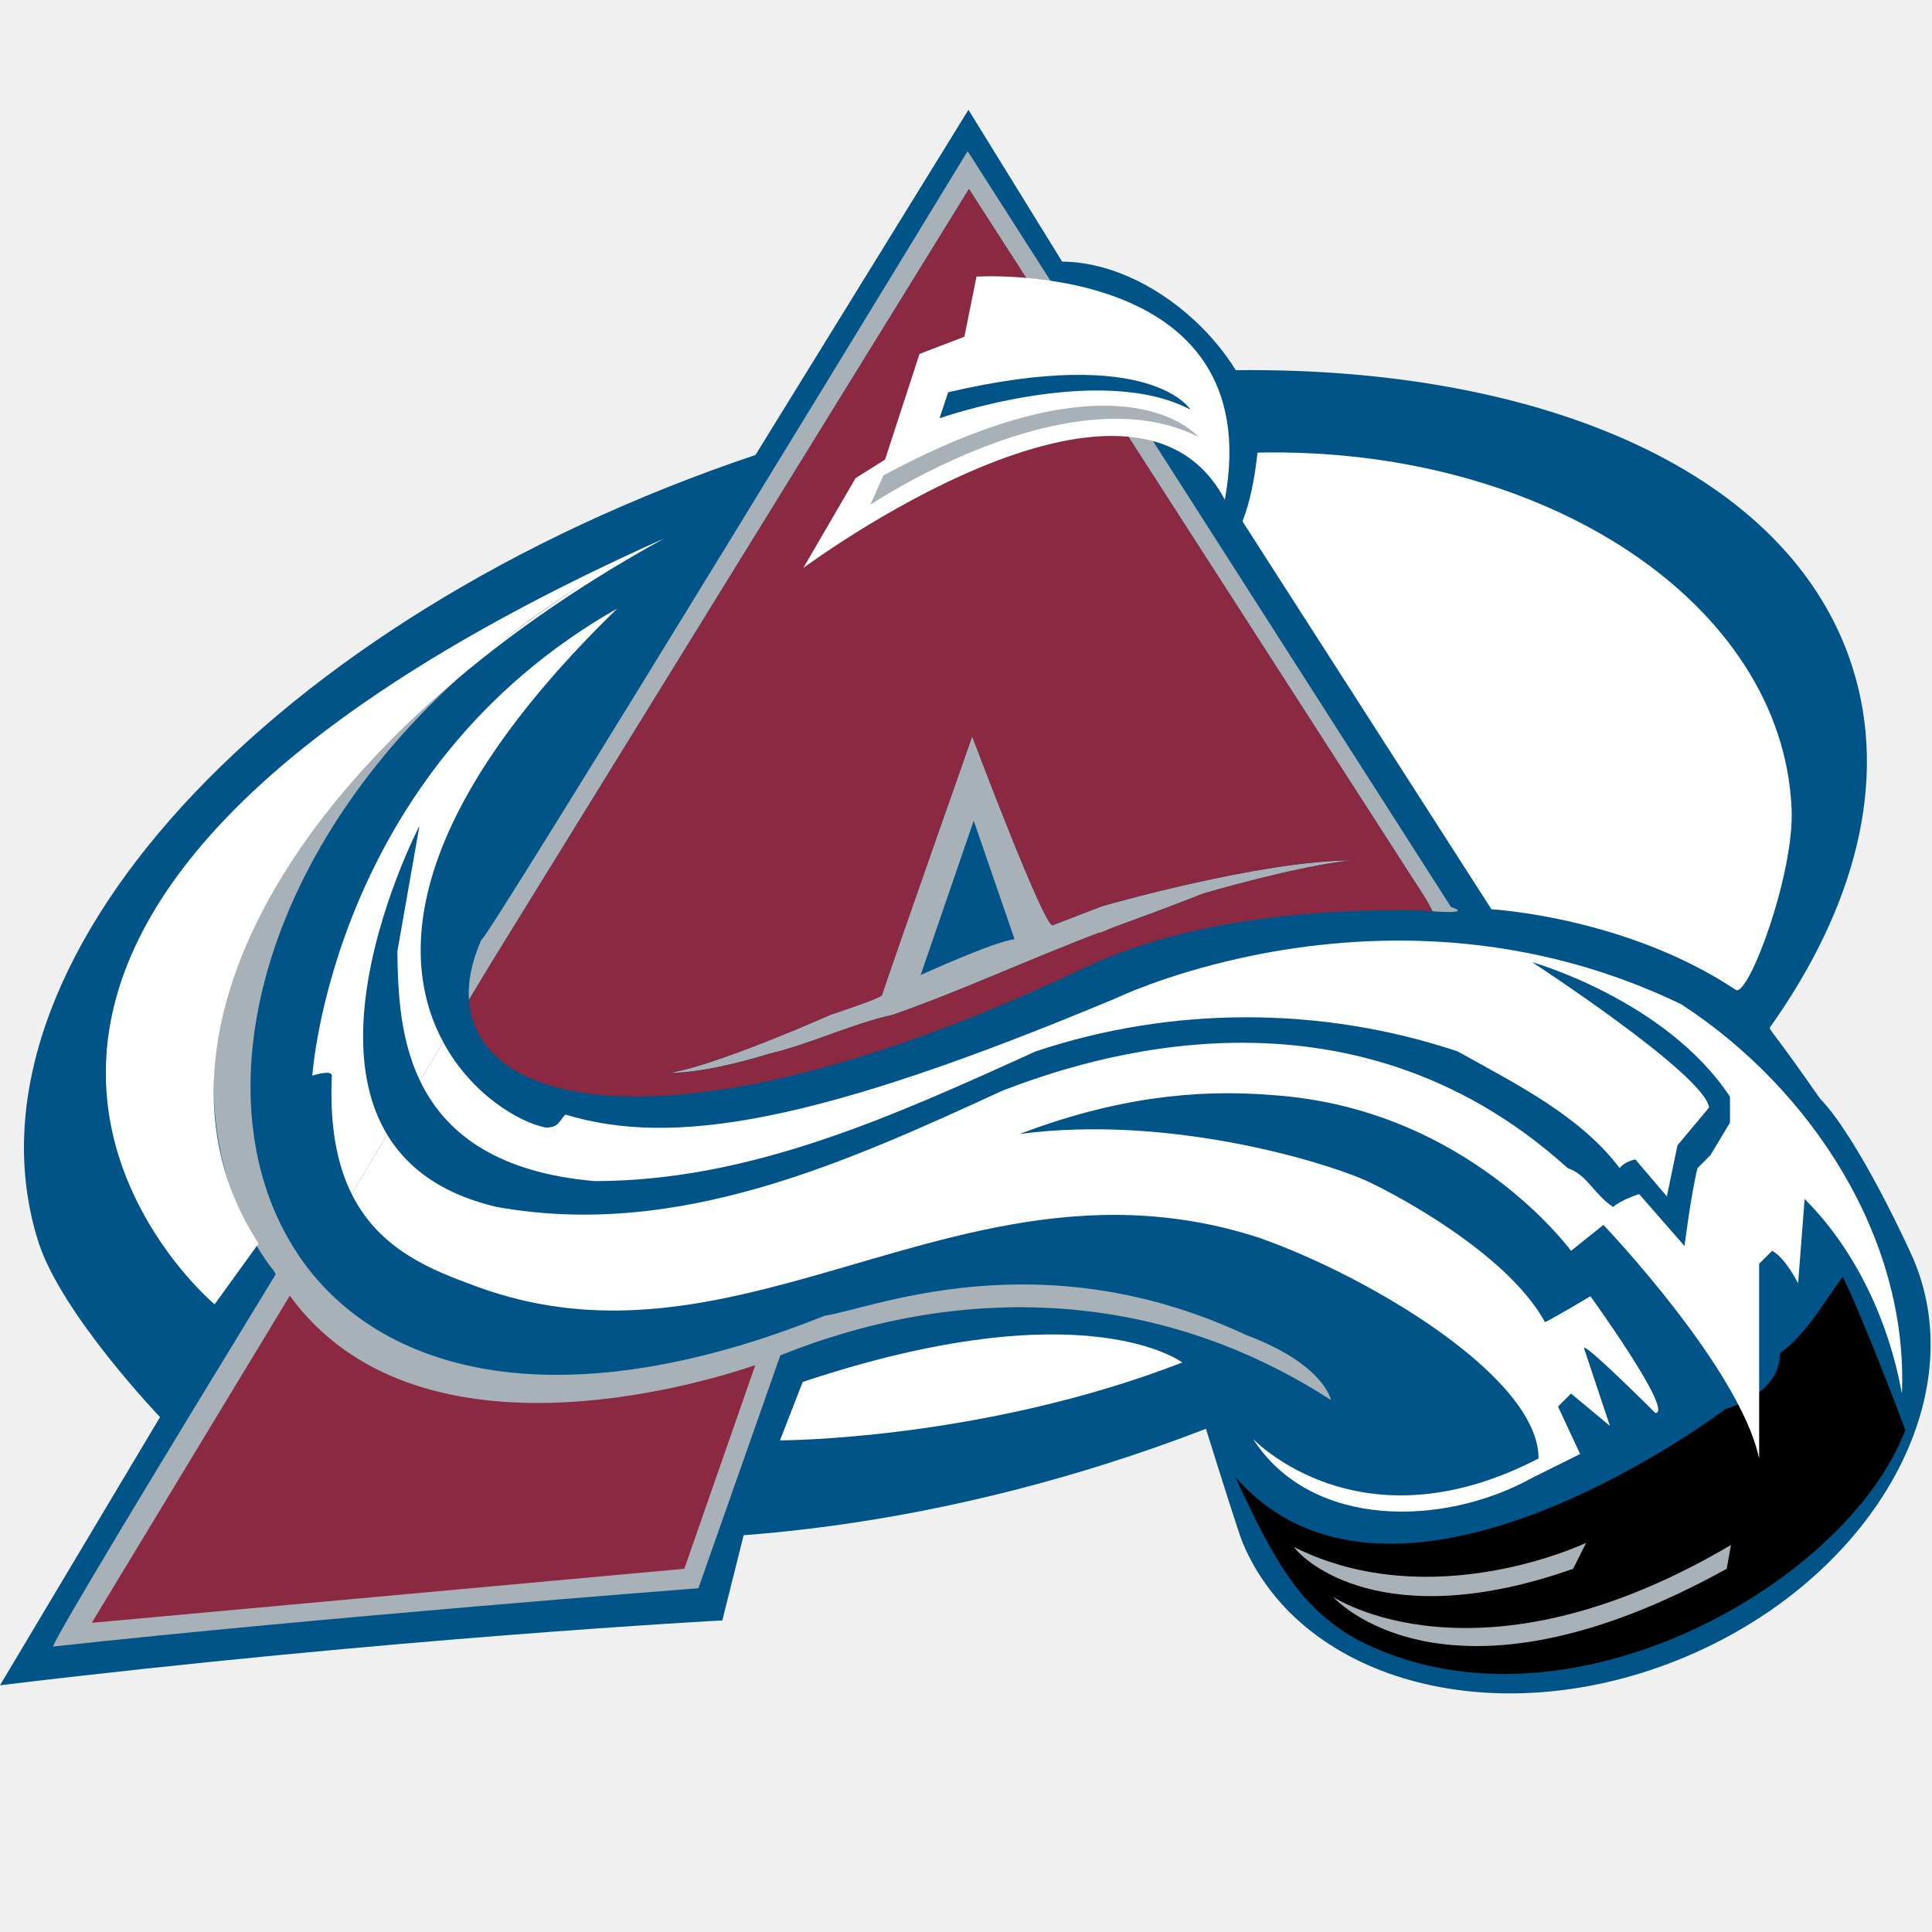
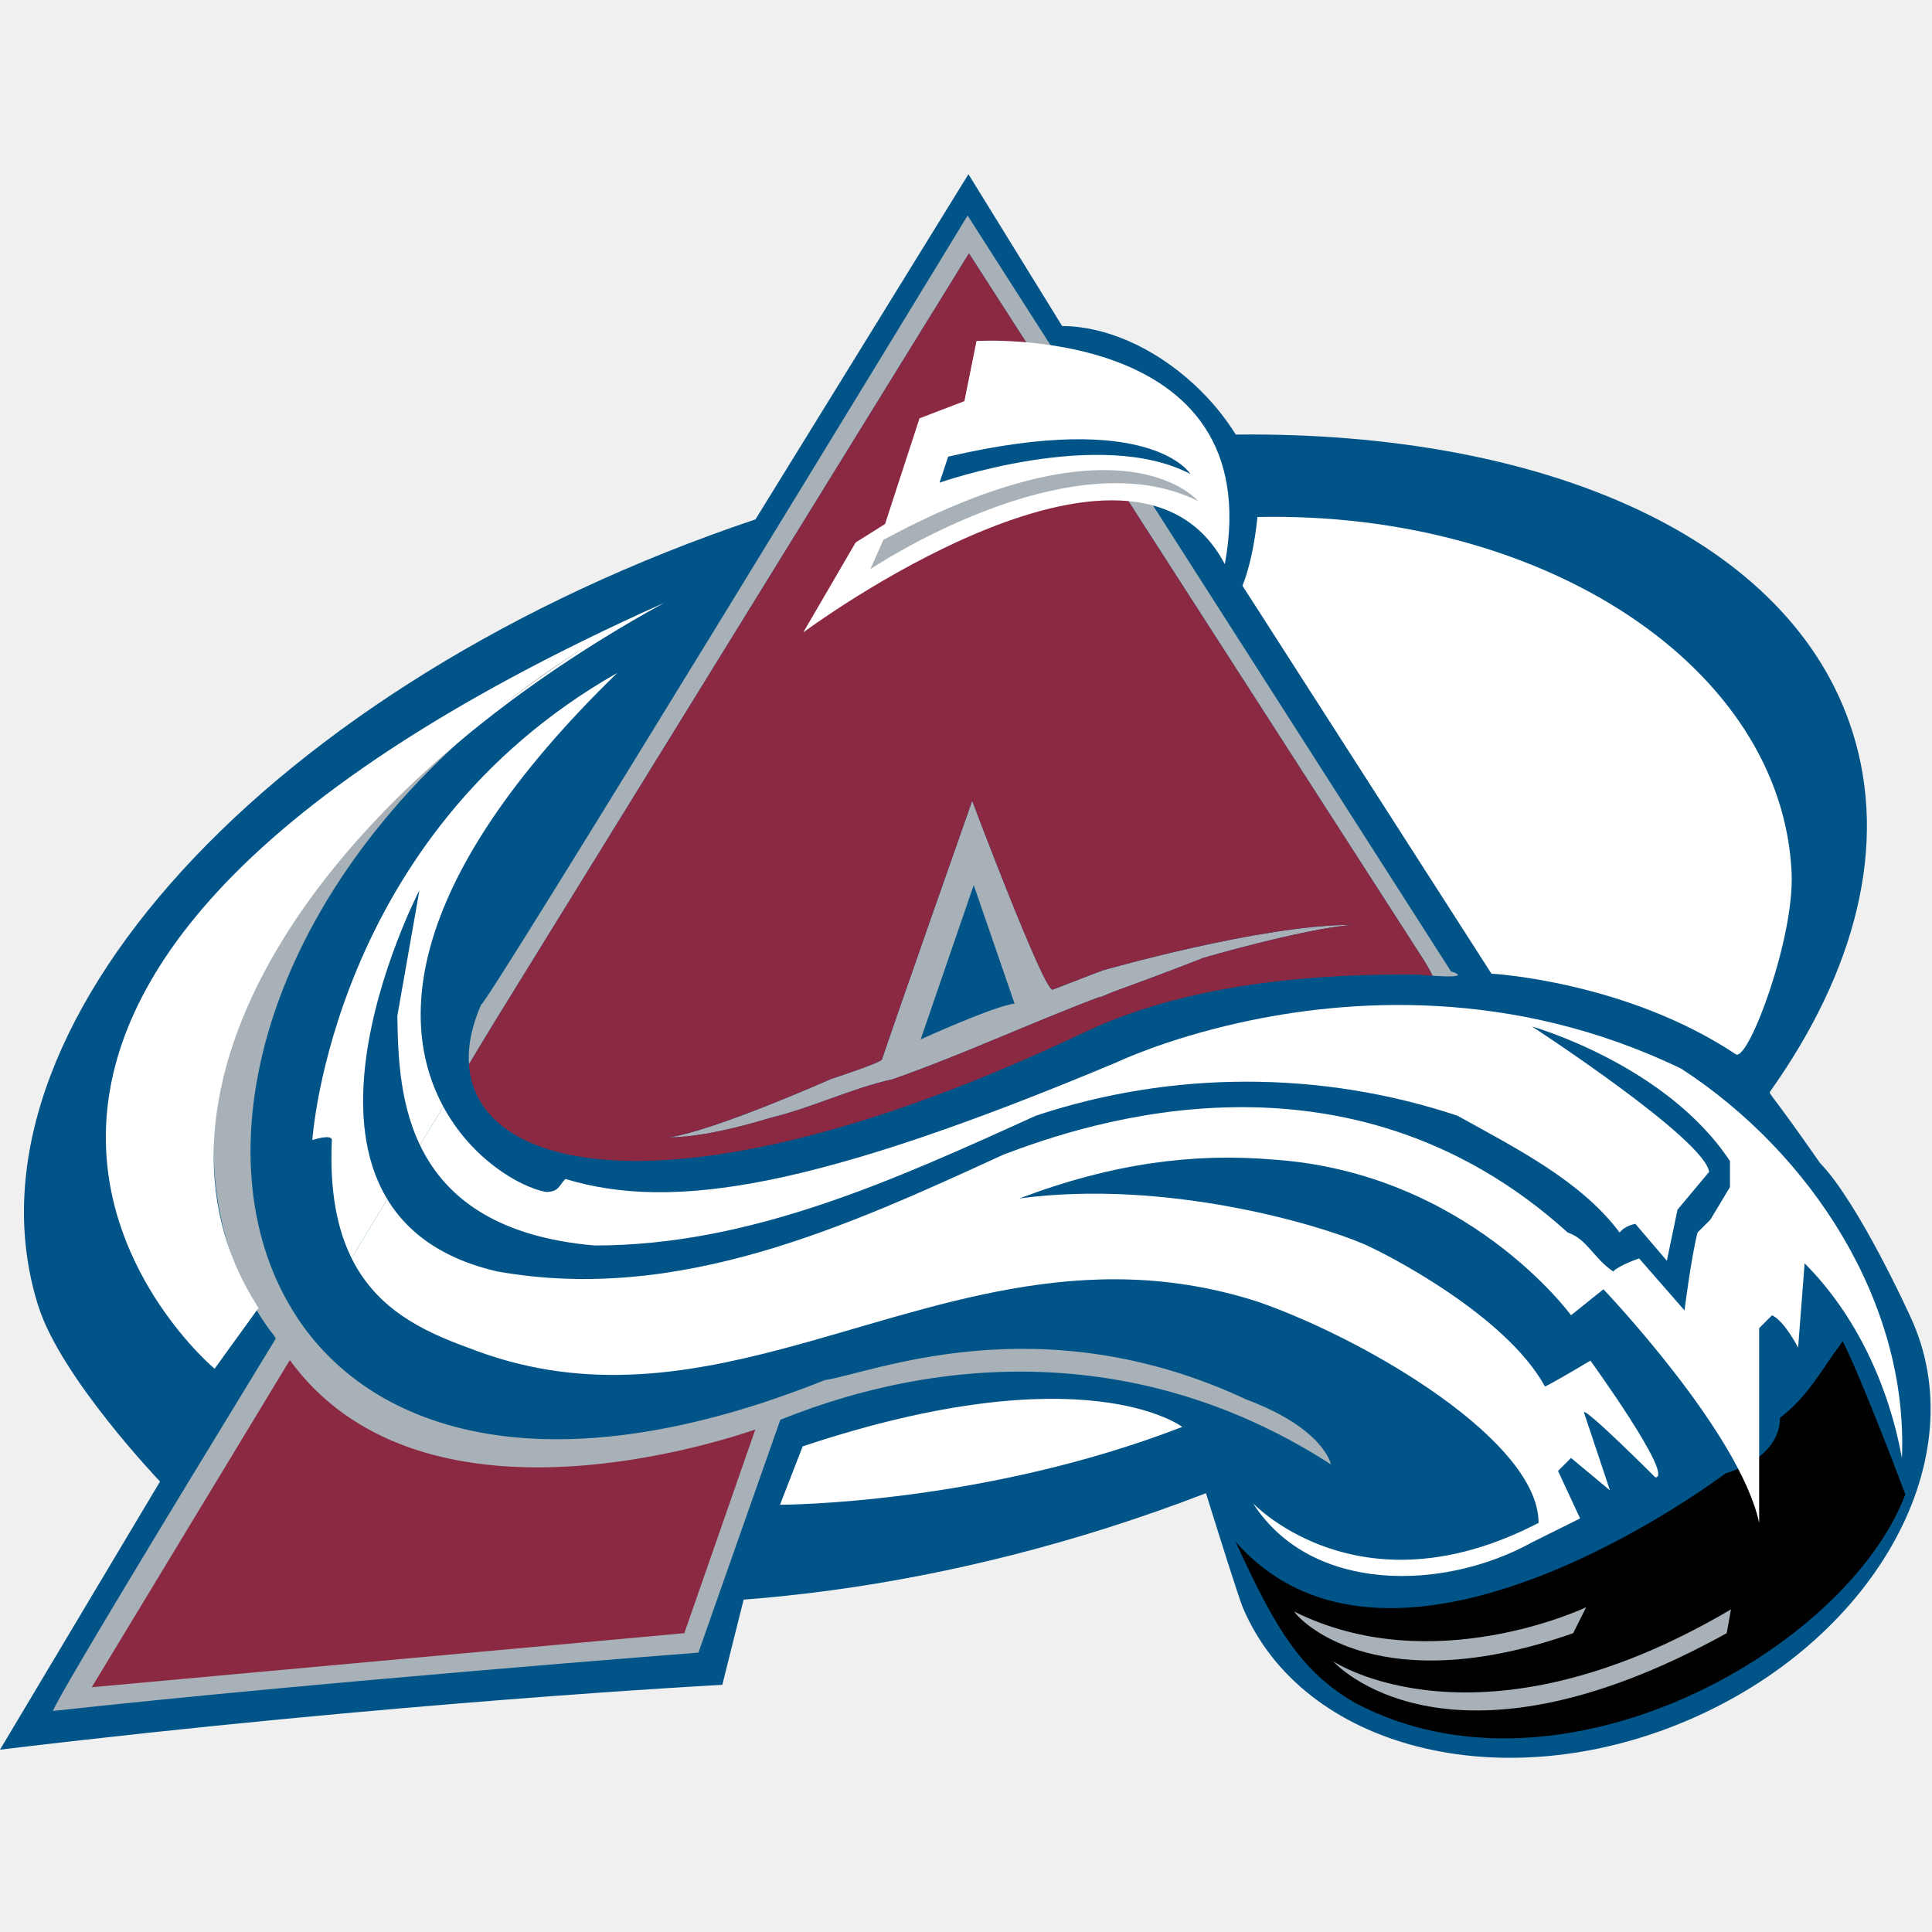
<svg xmlns="http://www.w3.org/2000/svg" width="30px" height="30px" viewBox="0 0 30 30" version="1.1">
  <defs />
  <g id="Page-1" stroke="none" stroke-width="1" fill="none" fill-rule="evenodd">
-     <g id="Artboard-Copy">
-       <g id="avalanche" transform="translate(0, 1.5)">
-         <g id="Page-1">
-           <g id="Artboard">
-             <g id="avalanche" transform="translate(0, 0.204918)">
-               <g id="Group">
-                 <path d="M29.713,17.85 C29.649,17.698 28.855,15.965 28.26,15.353 C27.488,14.242 27.458,14.283 27.488,14.242 C28.811,12.378 29.325,10.424 28.766,8.66 C27.816,5.657 24.006,3.991 19.189,4.043 C19.021,3.773 18.807,3.51 18.549,3.271 C17.906,2.674 17.142,2.358 16.493,2.358 L15.038,0 L11.731,5.36 C4.202,7.889 -0.76,13.294 0.595,17.576 C0.949,18.694 2.485,20.3 2.485,20.3 L0,24.464 C6.112,23.726 11.216,23.457 11.216,23.457 L11.547,22.134 C13.346,21.997 15.253,21.634 17.183,21.023 C17.71,20.856 18.224,20.675 18.726,20.481 C18.964,21.242 19.243,22.128 19.299,22.258 C20.226,24.447 23.309,25.235 26.184,24.018 C29.06,22.8 30.64,20.039 29.713,17.85 L29.713,17.85 L29.713,17.85 Z" id="Shape" fill="#005488" />
-                 <path d="M19.357,19.028 C16.134,17.517 13.515,18.625 12.809,18.725 C12.623,18.8 12.441,18.868 12.261,18.932 C12.131,18.979 12.003,19.024 11.876,19.066 C8.371,20.22 5.967,19.537 4.768,17.971 C4.688,17.868 4.616,17.759 4.547,17.647 C3.074,15.264 4.047,11.229 7.777,8.263 C0.888,13.485 3.961,17.687 4.246,18.02 C4.258,18.041 4.271,18.06 4.282,18.081 C2.365,21.219 0.931,23.595 0.821,23.863 C4.951,23.41 10.845,22.957 10.845,22.957 L12.117,19.341 C14.843,18.246 17.913,18.255 20.667,20.035 C20.667,20.035 20.566,19.481 19.357,19.028 L19.357,19.028 L19.357,19.028 Z" id="Shape" fill="#A7B1B7" />
-                 <path d="M26.96,13.67 C27.165,13.739 27.865,11.855 27.82,10.851 C27.679,7.663 23.991,5.227 19.526,5.323 C19.481,5.756 19.399,6.126 19.293,6.39 L23.159,12.414 C23.159,12.414 25.251,12.53 26.96,13.67 L26.96,13.67 L26.96,13.67 Z" id="Shape" fill="#FFFFFF" />
-                 <path d="M3.982,17.553 C1.945,14.334 4.747,9.713 10.313,6.656 C-3.497,12.832 3.332,18.549 3.332,18.549 L4.015,17.604 C4.004,17.587 3.992,17.571 3.982,17.553 L3.982,17.553 L3.982,17.553 Z" id="Shape" fill="#FFFFFF" />
-                 <path d="M12.112,20.661 L12.464,19.754 C16.846,18.293 18.358,19.452 18.358,19.452 C15.235,20.661 12.112,20.661 12.112,20.661 L12.112,20.661 L12.112,20.661 Z" id="Shape" fill="#FFFFFF" />
-                 <path d="M13.862,14.053 C14.943,13.675 15.996,13.181 17.081,12.773 L17.08,12.781 C17.146,12.753 17.212,12.727 17.279,12.699 C18.154,12.381 18.69,12.167 18.69,12.167 C18.69,12.167 20.19,11.729 20.989,11.656 C19.58,11.656 17.117,12.365 17.117,12.365 C17.117,12.365 16.635,12.549 16.346,12.662 C16.218,12.711 15.096,9.73 15.096,9.73 C15.096,9.73 13.92,13.07 13.695,13.746 C13.677,13.798 12.905,14.049 12.905,14.049 C12.905,14.049 11.092,14.854 10.387,14.955 C10.842,14.955 11.442,14.811 11.963,14.653 C12.618,14.494 13.215,14.197 13.862,14.053 L13.862,14.053 L13.862,14.053 Z" id="Shape" />
-                 <path d="M7.777,8.263 C8.178,7.959 8.611,7.652 9.082,7.341 C8.614,7.634 8.18,7.943 7.777,8.263 L7.777,8.263 L7.777,8.263 Z" id="Shape" fill="#A7B1B7" />
-                 <path d="M14.296,13.435 C14.296,13.435 15.44,12.914 15.754,12.879 L15.12,11.039 L14.296,13.435 L14.296,13.435 L14.296,13.435 Z" id="Shape" />
-                 <path d="M13.862,14.053 C14.943,13.675 15.996,13.181 17.081,12.773 L17.08,12.781 C17.146,12.753 17.212,12.727 17.279,12.699 C18.154,12.381 18.69,12.167 18.69,12.167 C18.69,12.167 20.19,11.729 20.989,11.656 C19.58,11.656 17.117,12.365 17.117,12.365 C17.117,12.365 16.635,12.549 16.346,12.662 C16.218,12.711 15.096,9.73 15.096,9.73 C15.096,9.73 13.92,13.07 13.695,13.746 C13.677,13.798 12.905,14.049 12.905,14.049 C12.905,14.049 11.092,14.854 10.387,14.955 C10.842,14.955 11.442,14.811 11.963,14.653 C12.618,14.494 13.215,14.197 13.862,14.053 L13.862,14.053 L13.862,14.053 Z" id="Shape" />
-                 <path d="M9.585,7.744 C5.153,10.263 4.85,14.998 4.85,14.998 C4.85,14.998 5.153,14.897 5.153,14.998 C5.116,15.797 5.238,16.385 5.459,16.832 L6.883,14.478 C6.191,13.198 6.257,10.98 9.585,7.744 L9.585,7.744 L9.585,7.744 Z" id="Shape" fill="#FFFFFF" />
-                 <path d="M4.5,18.415 L1.425,23.494 L10.626,22.655 L11.728,19.493 C10.806,19.806 6.457,21.102 4.5,18.415 L4.5,18.415 L4.5,18.415 Z" id="Shape" fill="#8B2942" />
-                 <path d="M11.876,19.066 L12.165,18.236 C10.576,18.658 8.989,18.898 7.269,18.222 C6.559,17.964 5.852,17.623 5.459,16.832 L4.768,17.971 C5.967,19.537 8.371,20.22 11.876,19.066 L11.876,19.066 L11.876,19.066 Z" id="Shape" />
-                 <path d="M15.12,11.039 L14.296,13.435 C14.296,13.435 15.44,12.914 15.754,12.879 L15.12,11.039 L15.12,11.039 L15.12,11.039 Z" id="Shape" />
-                 <path d="M29.586,20.499 C28.676,22.906 24.243,25.425 21.048,23.741 C20.213,23.259 19.811,22.604 19.186,21.235 C21.675,24.065 26.795,20.172 26.795,20.172 C26.795,20.172 27.64,19.958 27.64,19.309 C28.073,18.986 28.29,18.553 28.614,18.121 C28.937,18.77 29.586,20.499 29.586,20.499 L29.586,20.499 L29.586,20.499 Z" id="Shape" fill="#000000" />
-                 <path d="M14.296,13.435 C14.296,13.435 15.44,12.914 15.754,12.879 L15.12,11.039 L14.296,13.435 L14.296,13.435 L14.296,13.435 Z" id="Shape" />
-                 <path d="M17.117,12.365 C17.117,12.365 16.635,12.549 16.347,12.662 C16.218,12.711 15.096,9.73 15.096,9.73 C15.096,9.73 13.92,13.071 13.695,13.746 C13.677,13.798 12.905,14.049 12.905,14.049 C12.905,14.049 11.092,14.855 10.387,14.956 C10.842,14.956 11.442,14.812 11.963,14.653 C12.618,14.494 13.215,14.197 13.863,14.053 C14.943,13.675 15.996,13.182 17.081,12.773 L17.081,12.781 C17.147,12.753 17.213,12.727 17.279,12.699 C18.154,12.381 18.69,12.168 18.69,12.168 C18.69,12.168 20.19,11.729 20.99,11.656 C19.58,11.656 17.117,12.365 17.117,12.365 L17.117,12.365 L17.117,12.365 Z M14.296,13.435 L15.12,11.039 L15.754,12.879 C15.44,12.914 14.296,13.435 14.296,13.435 L14.296,13.435 L14.296,13.435 Z" id="Shape" fill="#A7B1B7" />
-                 <path d="M16.347,12.662 C16.218,12.711 15.096,9.73 15.096,9.73 C15.096,9.73 13.92,13.07 13.695,13.746 C13.677,13.798 12.905,14.049 12.905,14.049 C12.905,14.049 11.092,14.854 10.387,14.955 C10.842,14.955 11.442,14.811 11.963,14.653 C12.618,14.494 13.215,14.197 13.863,14.053 C14.943,13.675 15.996,13.181 17.081,12.773 L17.081,12.781 C17.147,12.753 17.213,12.727 17.279,12.699 C18.154,12.381 18.69,12.167 18.69,12.167 C18.69,12.167 20.19,11.729 20.99,11.656 C19.58,11.656 17.117,12.365 17.117,12.365 C17.117,12.365 16.635,12.549 16.347,12.662 L16.347,12.662 L16.347,12.662 Z" id="Shape" />
-                 <path d="M22.531,12.379 L15.025,0.642 C15.025,0.642 7.47,13.05 7.473,12.89 C7.326,13.224 7.263,13.537 7.282,13.821 L7.638,13.231 L15.046,1.23 L22.044,12.103 C22.135,12.24 22.2,12.353 22.244,12.446 C22.909,12.491 22.531,12.379 22.531,12.379 L22.531,12.379 L22.531,12.379 Z" id="Shape" fill="#A7B1B7" />
-                 <path d="M22.044,12.103 L15.046,1.23 L7.638,13.231 L7.282,13.821 C7.399,15.608 10.779,16.202 16.842,13.323 C17.889,12.827 19.293,12.495 21.175,12.437 C21.449,12.429 21.733,12.426 22.027,12.429 C22.11,12.437 22.181,12.442 22.244,12.446 C22.2,12.353 22.135,12.24 22.044,12.103 L22.044,12.103 L22.044,12.103 Z M18.69,12.167 C18.69,12.167 18.154,12.381 17.279,12.699 C17.212,12.727 17.146,12.753 17.08,12.781 L17.081,12.773 C15.996,13.181 14.943,13.675 13.862,14.053 C13.215,14.197 12.618,14.494 11.963,14.653 C11.442,14.811 10.842,14.955 10.387,14.955 C11.092,14.855 12.905,14.049 12.905,14.049 C12.905,14.049 13.677,13.798 13.695,13.746 C13.92,13.071 15.096,9.73 15.096,9.73 C15.096,9.73 16.218,12.711 16.346,12.662 C16.635,12.549 17.117,12.365 17.117,12.365 C17.117,12.365 19.579,11.656 20.989,11.656 C20.19,11.729 18.69,12.167 18.69,12.167 L18.69,12.167 L18.69,12.167 Z" id="Shape" fill="#8B2942" />
-                 <path d="M19.019,6.055 C19.71,2.304 15.163,2.59 15.163,2.59 L14.975,3.524 L14.278,3.791 L13.743,5.432 L13.286,5.719 L12.473,7.115 C12.473,7.115 17.574,3.32 19.019,6.055 L19.019,6.055 L19.019,6.055 Z" id="Shape" fill="#FFFFFF" />
-                 <path d="M14.723,4.386 L14.589,4.79 C14.589,4.79 17.074,3.916 18.484,4.655 C18.484,4.655 17.88,3.648 14.723,4.386 L14.723,4.386 L14.723,4.386 Z" id="Shape" fill="#005488" />
-                 <path d="M13.515,6.133 C13.515,6.133 13.515,6.133 13.716,5.679 C17.444,3.664 18.602,5.075 18.602,5.075 C16.587,4.067 13.515,6.133 13.515,6.133 L13.515,6.133 L13.515,6.133 Z" id="Shape" fill="#A7B1B7" />
-                 <path d="M26.107,13.89 C23.481,12.621 20.924,12.804 19.256,13.174 C18.078,13.435 17.343,13.789 17.343,13.789 C12.658,15.753 10.442,16.106 8.779,15.602 C8.679,15.703 8.679,15.804 8.477,15.804 C8.067,15.726 7.322,15.291 6.883,14.478 L5.459,16.832 C5.852,17.623 6.559,17.964 7.269,18.222 C8.989,18.898 10.576,18.658 12.165,18.236 C14.485,17.621 16.809,16.62 19.558,17.517 C21.272,18.121 23.891,19.682 23.891,20.942 C21.272,22.302 19.66,20.841 19.458,20.64 C20.365,22.05 22.43,21.999 23.79,21.244 L24.536,20.873 L24.193,20.136 L24.395,19.934 L24.999,20.437 L24.596,19.229 C24.596,19.128 25.704,20.236 25.704,20.236 C26.007,20.236 24.696,18.423 24.696,18.423 C24.696,18.423 24.193,18.725 23.991,18.826 C23.387,17.718 21.523,16.761 21.171,16.61 C20.466,16.307 18.098,15.602 15.831,15.904 C17.292,15.35 18.552,15.199 19.76,15.3 C22.783,15.501 24.395,17.718 24.395,17.718 L24.898,17.315 C24.898,17.315 27.014,19.531 27.316,20.942 L27.316,17.919 C27.417,17.819 27.417,17.819 27.517,17.718 C27.719,17.819 27.921,18.222 27.921,18.222 L28.022,16.912 C28.827,17.718 29.331,18.826 29.533,19.934 C29.633,17.517 28.122,15.199 26.107,13.89 L26.107,13.89 L26.107,13.89 Z" id="Shape" fill="#FFFFFF" />
-                 <path d="M23.79,13.235 C23.79,13.235 26.468,14.979 26.539,15.492 L26.048,16.079 L25.883,16.872 L25.394,16.299 C25.394,16.299 25.232,16.325 25.15,16.434 C24.545,15.627 23.538,15.124 22.632,14.62 C20.516,13.915 18.199,13.915 16.084,14.62 C13.867,15.627 11.651,16.635 9.233,16.635 C6.259,16.377 6.188,14.294 6.17,13.07 L6.513,11.119 C6.513,11.119 3.893,16.156 7.722,17.038 C10.542,17.542 13.162,16.333 15.58,15.225 C16.839,14.746 20.919,13.336 24.344,16.434 C24.646,16.535 24.747,16.836 25.049,17.038 C25.15,16.937 25.452,16.836 25.452,16.836 L26.157,17.643 C26.157,17.643 26.258,16.836 26.359,16.434 C26.46,16.333 26.56,16.232 26.56,16.232 L26.863,15.728 L26.863,15.527 L26.863,15.325 C25.872,13.823 23.79,13.235 23.79,13.235 L23.79,13.235 L23.79,13.235 Z" id="Shape" fill="#005488" />
-                 <path d="M24.63,22.252 L24.428,22.655 C21.473,23.696 20.23,22.52 20.096,22.319 C22.245,23.393 24.63,22.252 24.63,22.252 L24.63,22.252 L24.63,22.252 Z" id="Shape" fill="#A7B1B7" />
-                 <path d="M26.879,22.285 L26.812,22.655 C22.447,25.072 20.7,23.091 20.7,23.091 C20.7,23.091 22.951,24.602 26.879,22.285 L26.879,22.285 L26.879,22.285 Z" id="Shape" fill="#A7B1B7" />
+     <g id="avalanche">
+       <g transform="translate(0, 2)" id="Page-1">
+         <g>
+           <g id="Artboard-Copy">
+             <g id="avalanche" transform="translate(0, 0.5)">
+               <g id="Page-1">
+                 <g id="Artboard">
+                   <g id="avalanche" transform="translate(0, 0.204918)">
+                     <g id="Group">
+                       <path d="M29.713,17.85 C29.649,17.698 28.855,15.965 28.26,15.353 C27.488,14.242 27.458,14.283 27.488,14.242 C28.811,12.378 29.325,10.424 28.766,8.66 C27.816,5.657 24.006,3.991 19.189,4.043 C19.021,3.773 18.807,3.51 18.549,3.271 C17.906,2.674 17.142,2.358 16.493,2.358 L15.038,0 L11.731,5.36 C4.202,7.889 -0.76,13.294 0.595,17.576 C0.949,18.694 2.485,20.3 2.485,20.3 L0,24.464 C6.112,23.726 11.216,23.457 11.216,23.457 L11.547,22.134 C13.346,21.997 15.253,21.634 17.183,21.023 C17.71,20.856 18.224,20.675 18.726,20.481 C18.964,21.242 19.243,22.128 19.299,22.258 C20.226,24.447 23.309,25.235 26.184,24.018 C29.06,22.8 30.64,20.039 29.713,17.85 L29.713,17.85 L29.713,17.85 Z" id="Shape" fill="#005488" />
+                       <path d="M19.357,19.028 C16.134,17.517 13.515,18.625 12.809,18.725 C12.623,18.8 12.441,18.868 12.261,18.932 C12.131,18.979 12.003,19.024 11.876,19.066 C8.371,20.22 5.967,19.537 4.768,17.971 C4.688,17.868 4.616,17.759 4.547,17.647 C3.074,15.264 4.047,11.229 7.777,8.263 C0.888,13.485 3.961,17.687 4.246,18.02 C4.258,18.041 4.271,18.06 4.282,18.081 C2.365,21.219 0.931,23.595 0.821,23.863 C4.951,23.41 10.845,22.957 10.845,22.957 L12.117,19.341 C14.843,18.246 17.913,18.255 20.667,20.035 C20.667,20.035 20.566,19.481 19.357,19.028 L19.357,19.028 L19.357,19.028 Z" id="Shape" fill="#A7B1B7" />
+                       <path d="M26.96,13.67 C27.165,13.739 27.865,11.855 27.82,10.851 C27.679,7.663 23.991,5.227 19.526,5.323 C19.481,5.756 19.399,6.126 19.293,6.39 L23.159,12.414 C23.159,12.414 25.251,12.53 26.96,13.67 L26.96,13.67 L26.96,13.67 Z" id="Shape" fill="#FFFFFF" />
+                       <path d="M3.982,17.553 C1.945,14.334 4.747,9.713 10.313,6.656 C-3.497,12.832 3.332,18.549 3.332,18.549 L4.015,17.604 C4.004,17.587 3.992,17.571 3.982,17.553 L3.982,17.553 L3.982,17.553 Z" id="Shape" fill="#FFFFFF" />
+                       <path d="M12.112,20.661 L12.464,19.754 C16.846,18.293 18.358,19.452 18.358,19.452 C15.235,20.661 12.112,20.661 12.112,20.661 L12.112,20.661 L12.112,20.661 Z" id="Shape" fill="#FFFFFF" />
+                       <path d="M13.862,14.053 C14.943,13.675 15.996,13.181 17.081,12.773 L17.08,12.781 C17.146,12.753 17.212,12.727 17.279,12.699 C18.154,12.381 18.69,12.167 18.69,12.167 C18.69,12.167 20.19,11.729 20.989,11.656 C19.58,11.656 17.117,12.365 17.117,12.365 C17.117,12.365 16.635,12.549 16.346,12.662 C16.218,12.711 15.096,9.73 15.096,9.73 C15.096,9.73 13.92,13.07 13.695,13.746 C13.677,13.798 12.905,14.049 12.905,14.049 C12.905,14.049 11.092,14.854 10.387,14.955 C10.842,14.955 11.442,14.811 11.963,14.653 C12.618,14.494 13.215,14.197 13.862,14.053 L13.862,14.053 L13.862,14.053 Z" id="Shape" />
+                       <path d="M7.777,8.263 C8.178,7.959 8.611,7.652 9.082,7.341 C8.614,7.634 8.18,7.943 7.777,8.263 L7.777,8.263 L7.777,8.263 Z" id="Shape" fill="#A7B1B7" />
+                       <path d="M14.296,13.435 C14.296,13.435 15.44,12.914 15.754,12.879 L15.12,11.039 L14.296,13.435 L14.296,13.435 L14.296,13.435 Z" id="Shape" />
+                       <path d="M13.862,14.053 C14.943,13.675 15.996,13.181 17.081,12.773 L17.08,12.781 C17.146,12.753 17.212,12.727 17.279,12.699 C18.154,12.381 18.69,12.167 18.69,12.167 C18.69,12.167 20.19,11.729 20.989,11.656 C19.58,11.656 17.117,12.365 17.117,12.365 C17.117,12.365 16.635,12.549 16.346,12.662 C16.218,12.711 15.096,9.73 15.096,9.73 C15.096,9.73 13.92,13.07 13.695,13.746 C13.677,13.798 12.905,14.049 12.905,14.049 C12.905,14.049 11.092,14.854 10.387,14.955 C10.842,14.955 11.442,14.811 11.963,14.653 C12.618,14.494 13.215,14.197 13.862,14.053 L13.862,14.053 L13.862,14.053 Z" id="Shape" />
+                       <path d="M9.585,7.744 C5.153,10.263 4.85,14.998 4.85,14.998 C4.85,14.998 5.153,14.897 5.153,14.998 C5.116,15.797 5.238,16.385 5.459,16.832 L6.883,14.478 C6.191,13.198 6.257,10.98 9.585,7.744 L9.585,7.744 L9.585,7.744 Z" id="Shape" fill="#FFFFFF" />
+                       <path d="M4.5,18.415 L1.425,23.494 L10.626,22.655 L11.728,19.493 C10.806,19.806 6.457,21.102 4.5,18.415 L4.5,18.415 L4.5,18.415 Z" id="Shape" fill="#8B2942" />
+                       <path d="M11.876,19.066 L12.165,18.236 C10.576,18.658 8.989,18.898 7.269,18.222 C6.559,17.964 5.852,17.623 5.459,16.832 L4.768,17.971 C5.967,19.537 8.371,20.22 11.876,19.066 L11.876,19.066 L11.876,19.066 Z" id="Shape" />
+                       <path d="M15.12,11.039 L14.296,13.435 C14.296,13.435 15.44,12.914 15.754,12.879 L15.12,11.039 L15.12,11.039 L15.12,11.039 Z" id="Shape" />
+                       <path d="M29.586,20.499 C28.676,22.906 24.243,25.425 21.048,23.741 C20.213,23.259 19.811,22.604 19.186,21.235 C21.675,24.065 26.795,20.172 26.795,20.172 C26.795,20.172 27.64,19.958 27.64,19.309 C28.073,18.986 28.29,18.553 28.614,18.121 C28.937,18.77 29.586,20.499 29.586,20.499 L29.586,20.499 L29.586,20.499 Z" id="Shape" fill="#000000" />
+                       <path d="M14.296,13.435 C14.296,13.435 15.44,12.914 15.754,12.879 L15.12,11.039 L14.296,13.435 L14.296,13.435 L14.296,13.435 Z" id="Shape" />
+                       <path d="M17.117,12.365 C17.117,12.365 16.635,12.549 16.347,12.662 C16.218,12.711 15.096,9.73 15.096,9.73 C15.096,9.73 13.92,13.071 13.695,13.746 C13.677,13.798 12.905,14.049 12.905,14.049 C12.905,14.049 11.092,14.855 10.387,14.956 C10.842,14.956 11.442,14.812 11.963,14.653 C12.618,14.494 13.215,14.197 13.863,14.053 C14.943,13.675 15.996,13.182 17.081,12.773 L17.081,12.781 C17.147,12.753 17.213,12.727 17.279,12.699 C18.154,12.381 18.69,12.168 18.69,12.168 C18.69,12.168 20.19,11.729 20.99,11.656 C19.58,11.656 17.117,12.365 17.117,12.365 L17.117,12.365 L17.117,12.365 Z M14.296,13.435 L15.12,11.039 L15.754,12.879 C15.44,12.914 14.296,13.435 14.296,13.435 L14.296,13.435 L14.296,13.435 Z" id="Shape" fill="#A7B1B7" />
+                       <path d="M16.347,12.662 C16.218,12.711 15.096,9.73 15.096,9.73 C15.096,9.73 13.92,13.07 13.695,13.746 C13.677,13.798 12.905,14.049 12.905,14.049 C12.905,14.049 11.092,14.854 10.387,14.955 C10.842,14.955 11.442,14.811 11.963,14.653 C12.618,14.494 13.215,14.197 13.863,14.053 C14.943,13.675 15.996,13.181 17.081,12.773 L17.081,12.781 C17.147,12.753 17.213,12.727 17.279,12.699 C18.154,12.381 18.69,12.167 18.69,12.167 C18.69,12.167 20.19,11.729 20.99,11.656 C19.58,11.656 17.117,12.365 17.117,12.365 C17.117,12.365 16.635,12.549 16.347,12.662 L16.347,12.662 L16.347,12.662 Z" id="Shape" />
+                       <path d="M22.531,12.379 L15.025,0.642 C15.025,0.642 7.47,13.05 7.473,12.89 C7.326,13.224 7.263,13.537 7.282,13.821 L7.638,13.231 L15.046,1.23 L22.044,12.103 C22.135,12.24 22.2,12.353 22.244,12.446 C22.909,12.491 22.531,12.379 22.531,12.379 L22.531,12.379 L22.531,12.379 Z" id="Shape" fill="#A7B1B7" />
+                       <path d="M22.044,12.103 L15.046,1.23 L7.638,13.231 L7.282,13.821 C7.399,15.608 10.779,16.202 16.842,13.323 C17.889,12.827 19.293,12.495 21.175,12.437 C21.449,12.429 21.733,12.426 22.027,12.429 C22.11,12.437 22.181,12.442 22.244,12.446 C22.2,12.353 22.135,12.24 22.044,12.103 L22.044,12.103 L22.044,12.103 Z M18.69,12.167 C18.69,12.167 18.154,12.381 17.279,12.699 C17.212,12.727 17.146,12.753 17.08,12.781 L17.081,12.773 C15.996,13.181 14.943,13.675 13.862,14.053 C13.215,14.197 12.618,14.494 11.963,14.653 C11.442,14.811 10.842,14.955 10.387,14.955 C11.092,14.855 12.905,14.049 12.905,14.049 C12.905,14.049 13.677,13.798 13.695,13.746 C13.92,13.071 15.096,9.73 15.096,9.73 C15.096,9.73 16.218,12.711 16.346,12.662 C16.635,12.549 17.117,12.365 17.117,12.365 C17.117,12.365 19.579,11.656 20.989,11.656 C20.19,11.729 18.69,12.167 18.69,12.167 L18.69,12.167 L18.69,12.167 Z" id="Shape" fill="#8B2942" />
+                       <path d="M19.019,6.055 C19.71,2.304 15.163,2.59 15.163,2.59 L14.975,3.524 L14.278,3.791 L13.743,5.432 L13.286,5.719 L12.473,7.115 C12.473,7.115 17.574,3.32 19.019,6.055 L19.019,6.055 L19.019,6.055 Z" id="Shape" fill="#FFFFFF" />
+                       <path d="M14.723,4.386 L14.589,4.79 C14.589,4.79 17.074,3.916 18.484,4.655 C18.484,4.655 17.88,3.648 14.723,4.386 L14.723,4.386 L14.723,4.386 Z" id="Shape" fill="#005488" />
+                       <path d="M13.515,6.133 C13.515,6.133 13.515,6.133 13.716,5.679 C17.444,3.664 18.602,5.075 18.602,5.075 C16.587,4.067 13.515,6.133 13.515,6.133 L13.515,6.133 L13.515,6.133 Z" id="Shape" fill="#A7B1B7" />
+                       <path d="M26.107,13.89 C23.481,12.621 20.924,12.804 19.256,13.174 C18.078,13.435 17.343,13.789 17.343,13.789 C12.658,15.753 10.442,16.106 8.779,15.602 C8.679,15.703 8.679,15.804 8.477,15.804 C8.067,15.726 7.322,15.291 6.883,14.478 L5.459,16.832 C5.852,17.623 6.559,17.964 7.269,18.222 C8.989,18.898 10.576,18.658 12.165,18.236 C14.485,17.621 16.809,16.62 19.558,17.517 C21.272,18.121 23.891,19.682 23.891,20.942 C21.272,22.302 19.66,20.841 19.458,20.64 C20.365,22.05 22.43,21.999 23.79,21.244 L24.536,20.873 L24.193,20.136 L24.395,19.934 L24.999,20.437 L24.596,19.229 C24.596,19.128 25.704,20.236 25.704,20.236 C26.007,20.236 24.696,18.423 24.696,18.423 C24.696,18.423 24.193,18.725 23.991,18.826 C23.387,17.718 21.523,16.761 21.171,16.61 C20.466,16.307 18.098,15.602 15.831,15.904 C17.292,15.35 18.552,15.199 19.76,15.3 C22.783,15.501 24.395,17.718 24.395,17.718 L24.898,17.315 C24.898,17.315 27.014,19.531 27.316,20.942 L27.316,17.919 C27.417,17.819 27.417,17.819 27.517,17.718 C27.719,17.819 27.921,18.222 27.921,18.222 L28.022,16.912 C28.827,17.718 29.331,18.826 29.533,19.934 C29.633,17.517 28.122,15.199 26.107,13.89 L26.107,13.89 L26.107,13.89 Z" id="Shape" fill="#FFFFFF" />
+                       <path d="M23.79,13.235 C23.79,13.235 26.468,14.979 26.539,15.492 L26.048,16.079 L25.883,16.872 L25.394,16.299 C25.394,16.299 25.232,16.325 25.15,16.434 C24.545,15.627 23.538,15.124 22.632,14.62 C20.516,13.915 18.199,13.915 16.084,14.62 C13.867,15.627 11.651,16.635 9.233,16.635 C6.259,16.377 6.188,14.294 6.17,13.07 L6.513,11.119 C6.513,11.119 3.893,16.156 7.722,17.038 C10.542,17.542 13.162,16.333 15.58,15.225 C16.839,14.746 20.919,13.336 24.344,16.434 C24.646,16.535 24.747,16.836 25.049,17.038 C25.15,16.937 25.452,16.836 25.452,16.836 L26.157,17.643 C26.157,17.643 26.258,16.836 26.359,16.434 C26.46,16.333 26.56,16.232 26.56,16.232 L26.863,15.728 L26.863,15.527 L26.863,15.325 C25.872,13.823 23.79,13.235 23.79,13.235 L23.79,13.235 L23.79,13.235 Z" id="Shape" fill="#005488" />
+                       <path d="M24.63,22.252 L24.428,22.655 C21.473,23.696 20.23,22.52 20.096,22.319 C22.245,23.393 24.63,22.252 24.63,22.252 L24.63,22.252 L24.63,22.252 Z" id="Shape" fill="#A7B1B7" />
+                       <path d="M26.879,22.285 L26.812,22.655 C22.447,25.072 20.7,23.091 20.7,23.091 C20.7,23.091 22.951,24.602 26.879,22.285 L26.879,22.285 L26.879,22.285 Z" id="Shape" fill="#A7B1B7" />
+                     </g>
+                   </g>
+                 </g>
              </g>
            </g>
          </g>
        </g>
      </g>
    </g>
  </g>
</svg>
